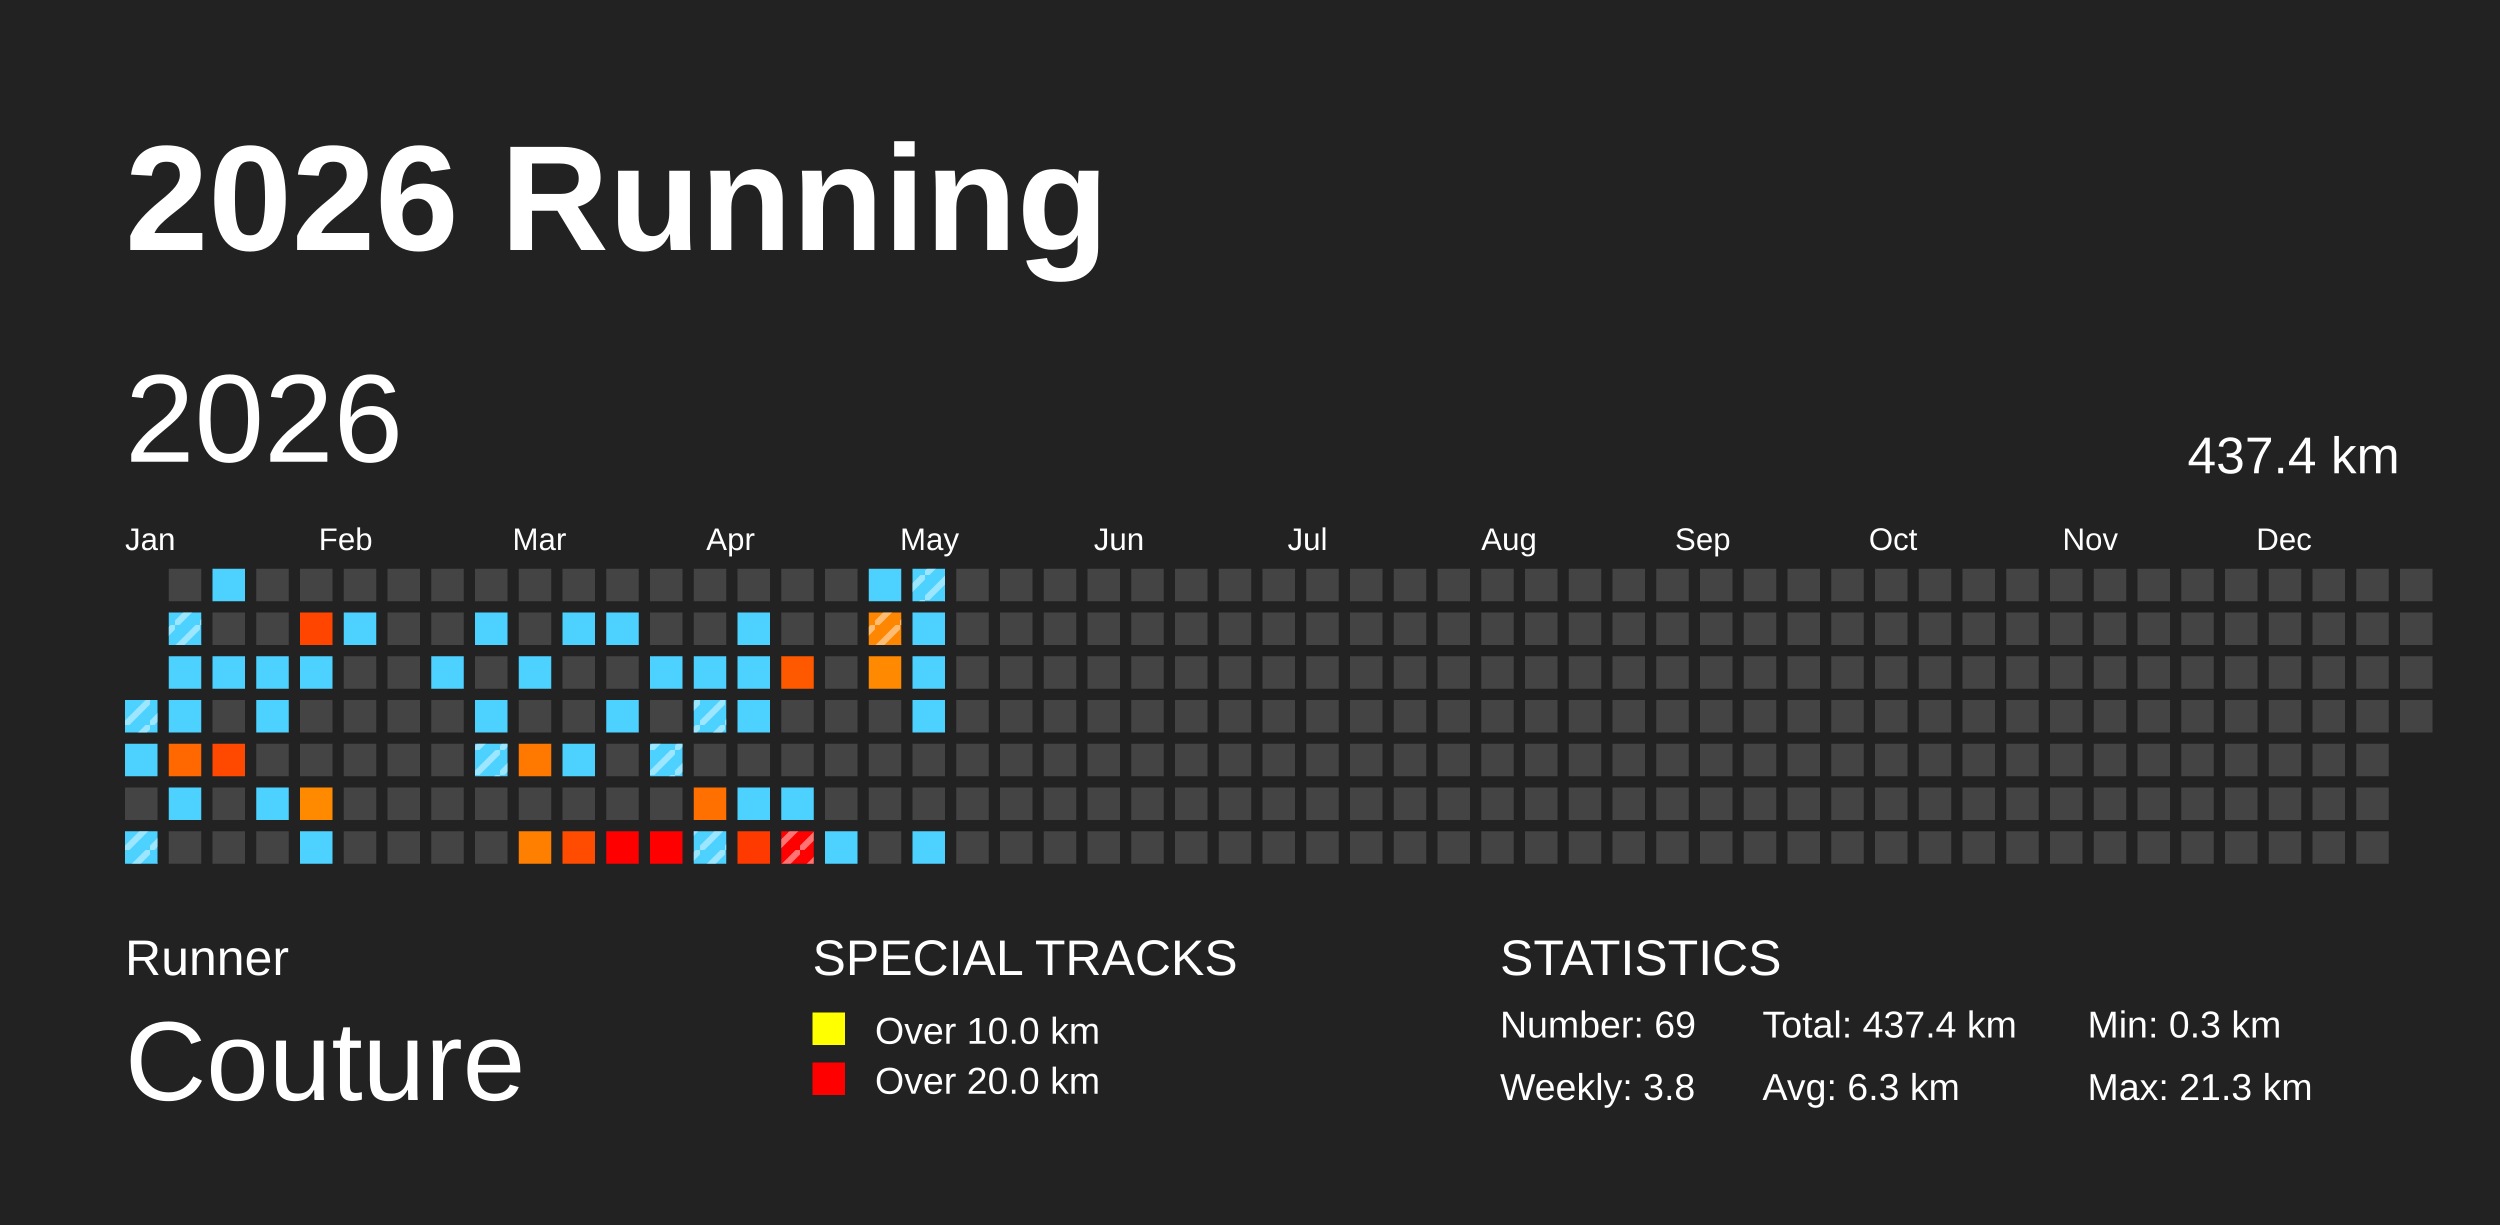
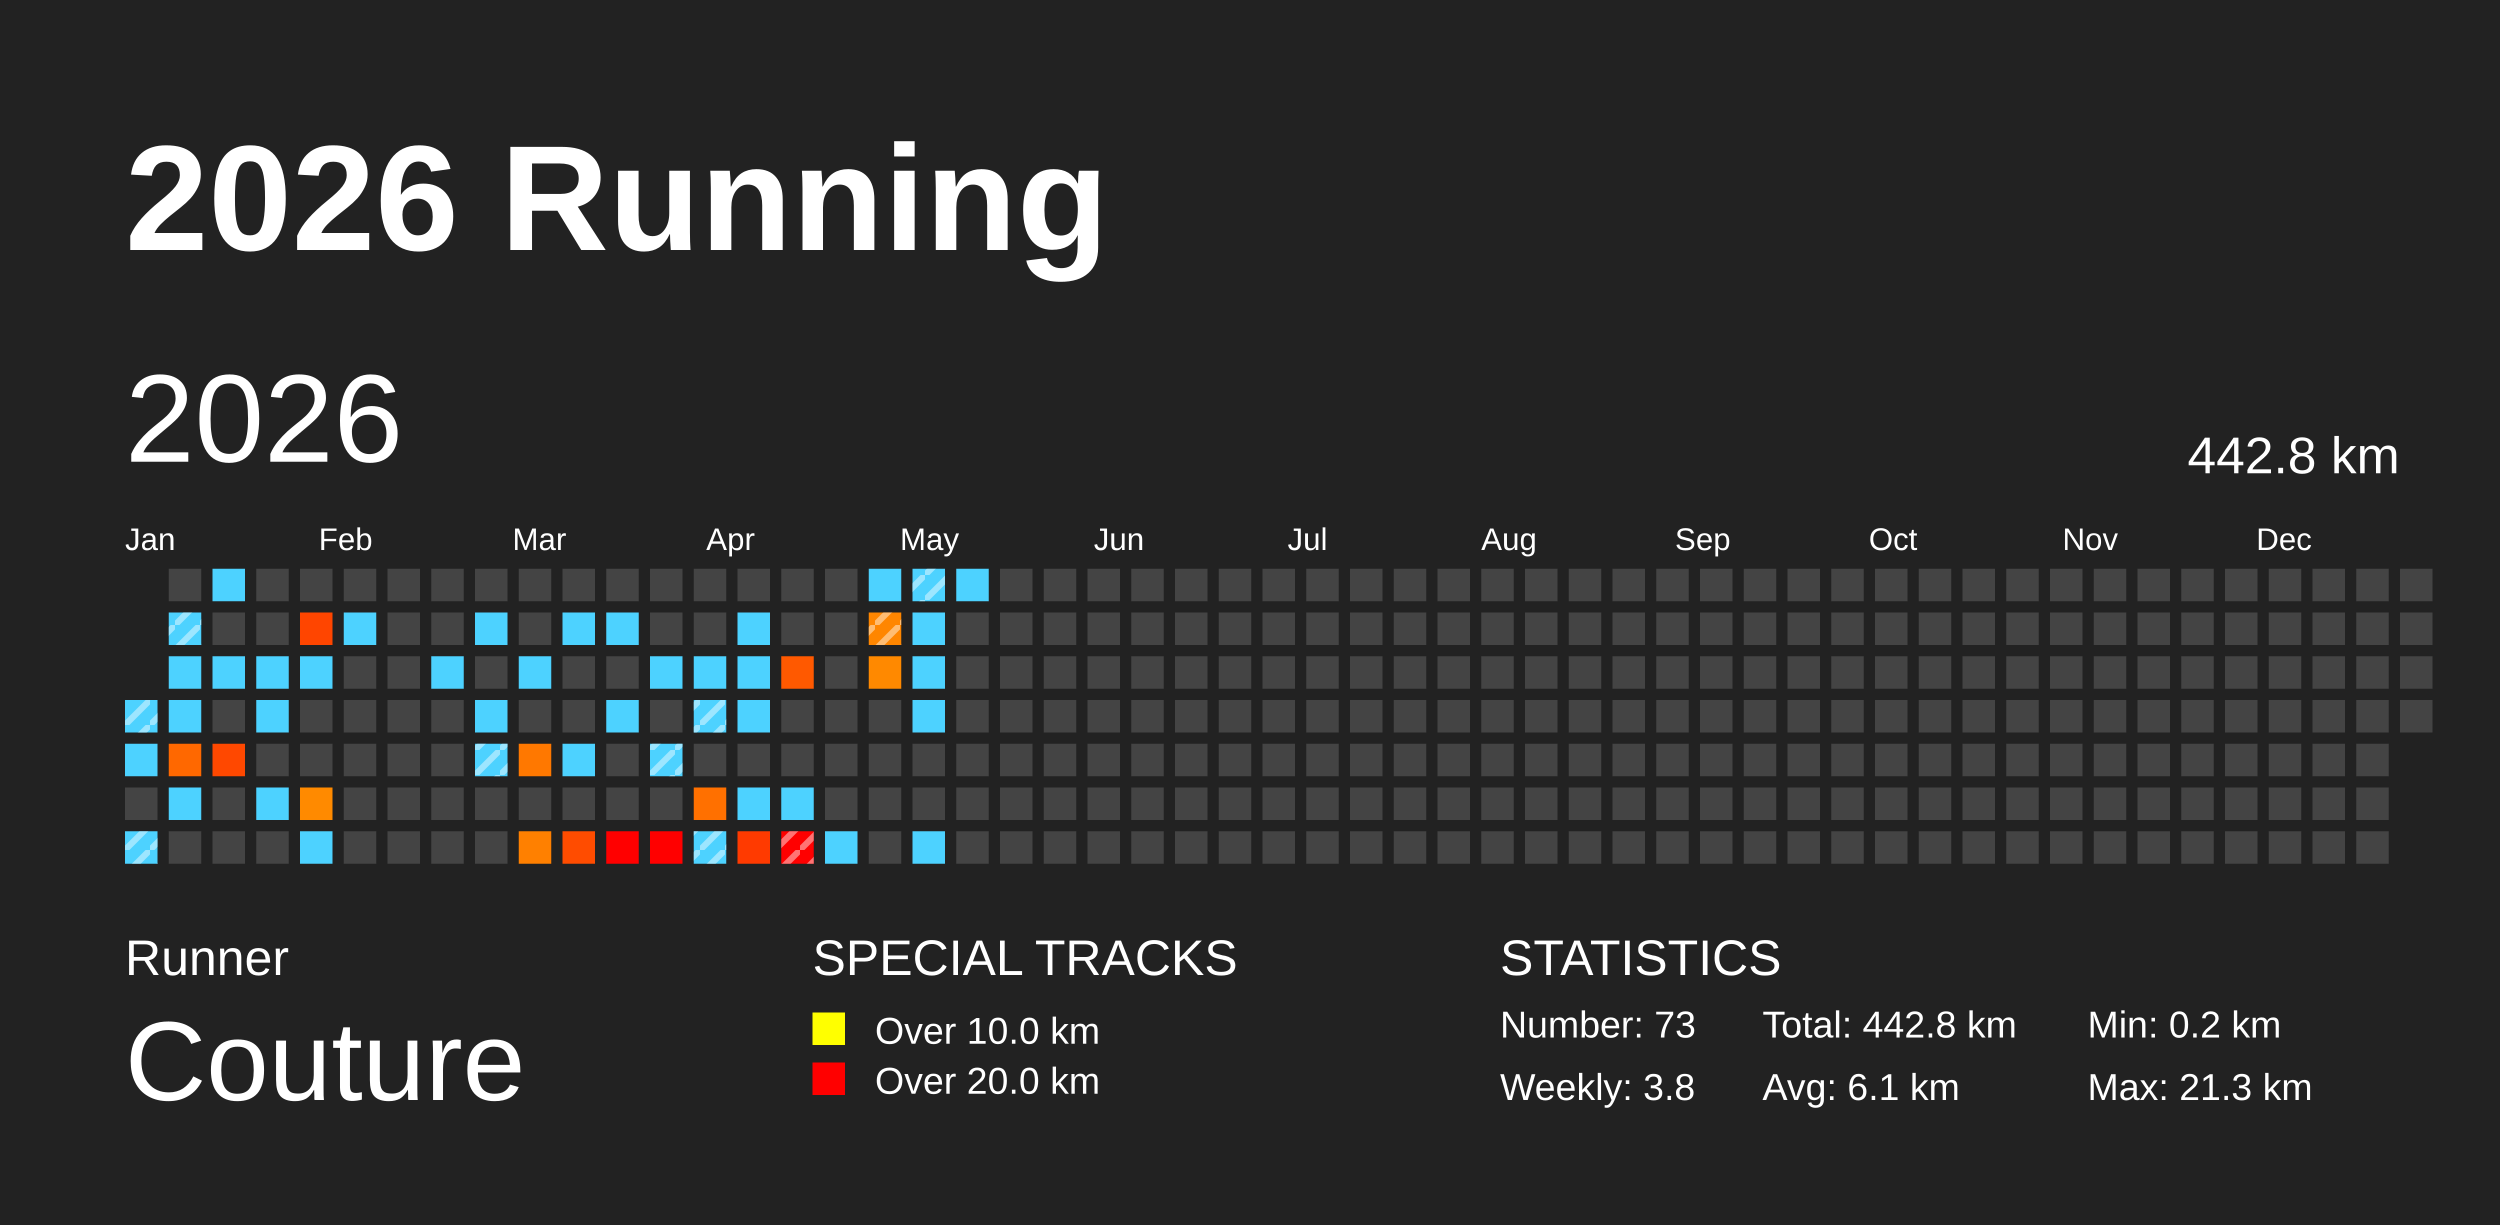
<svg xmlns="http://www.w3.org/2000/svg" baseProfile="full" height="98mm" version="1.1" viewBox="0,0,200,98" width="200mm">
  <defs>
    <pattern height="2" id="indoor-stripe" patternUnits="userSpaceOnUse" width="2">
      <line stroke="white" stroke-opacity="0.45" stroke-width="0.5" x1="0" x2="2" y1="2" y2="0" />
    </pattern>
  </defs>
  <rect fill="#222222" height="98" width="200" x="0" y="0" />
  <text fill="#FFFFFF" style="font-size:12px; font-family:Arial; font-weight:bold;" x="10" y="20">2026 Running</text>
  <text fill="#FFFFFF" style="font-size:4px; font-family:Arial" x="10" y="78">Runner</text>
  <text fill="#FFFFFF" style="font-size:9px; font-family:Arial" x="10" y="88">Couture</text>
  <text fill="#FFFFFF" style="font-size:4px; font-family:Arial" x="65" y="78">SPECIAL TRACKS</text>
  <rect fill="yellow" height="2.6" width="2.6" x="65" y="81" />
  <text fill="#FFFFFF" style="font-size:3px; font-family:Arial" x="70" y="83.5">Over 10.0 km</text>
  <rect fill="red" height="2.6" width="2.6" x="65" y="85" />
  <text fill="#FFFFFF" style="font-size:3px; font-family:Arial" x="70" y="87.5">Over 20.0 km</text>
  <text fill="#FFFFFF" style="font-size:4px; font-family:Arial" x="120" y="78">STATISTICS</text>
-   <text fill="#FFFFFF" style="font-size:3px; font-family:Arial" x="120" y="83">Number: 69</text>
+   <text fill="#FFFFFF" style="font-size:3px; font-family:Arial" x="120" y="83">Number: 73</text>
  <text fill="#FFFFFF" style="font-size:3px; font-family:Arial" x="120" y="88">Weekly: 3.8</text>
-   <text fill="#FFFFFF" style="font-size:3px; font-family:Arial" x="141" y="83">Total: 437.4 km</text>
-   <text fill="#FFFFFF" style="font-size:3px; font-family:Arial" x="141" y="88">Avg: 6.3 km</text>
-   <text fill="#FFFFFF" style="font-size:3px; font-family:Arial" x="167" y="83">Min: 0.3 km</text>
+   <text fill="#FFFFFF" style="font-size:3px; font-family:Arial" x="141" y="83">Total: 442.8 km</text>
+   <text fill="#FFFFFF" style="font-size:3px; font-family:Arial" x="141" y="88">Avg: 6.1 km</text>
+   <text fill="#FFFFFF" style="font-size:3px; font-family:Arial" x="167" y="83">Min: 0.2 km</text>
  <text fill="#FFFFFF" style="font-size:3px; font-family:Arial" x="167" y="88">Max: 21.3 km</text>
  <text dominant-baseline="hanging" fill="#FFFFFF" style="font-size:10.0px; font-family:Arial;" x="10" y="30">2026</text>
-   <text dominant-baseline="hanging" fill="#FFFFFF" style="font-size:4.125px; font-family:Arial;" x="175" y="35">437.4 km</text>
+   <text dominant-baseline="hanging" fill="#FFFFFF" style="font-size:4.125px; font-family:Arial;" x="175" y="35">442.8 km</text>
  <text fill="#FFFFFF" style="font-size:2.5px; font-family:Arial" x="10.0" y="44">Jan</text>
  <text fill="#FFFFFF" style="font-size:2.5px; font-family:Arial" x="25.5" y="44">Feb</text>
  <text fill="#FFFFFF" style="font-size:2.5px; font-family:Arial" x="41.0" y="44">Mar</text>
  <text fill="#FFFFFF" style="font-size:2.5px; font-family:Arial" x="56.5" y="44">Apr</text>
  <text fill="#FFFFFF" style="font-size:2.5px; font-family:Arial" x="72.0" y="44">May</text>
  <text fill="#FFFFFF" style="font-size:2.5px; font-family:Arial" x="87.5" y="44">Jun</text>
  <text fill="#FFFFFF" style="font-size:2.5px; font-family:Arial" x="103.0" y="44">Jul</text>
  <text fill="#FFFFFF" style="font-size:2.5px; font-family:Arial" x="118.5" y="44">Aug</text>
  <text fill="#FFFFFF" style="font-size:2.5px; font-family:Arial" x="134.0" y="44">Sep</text>
  <text fill="#FFFFFF" style="font-size:2.5px; font-family:Arial" x="149.5" y="44">Oct</text>
  <text fill="#FFFFFF" style="font-size:2.5px; font-family:Arial" x="165.0" y="44">Nov</text>
  <text fill="#FFFFFF" style="font-size:2.5px; font-family:Arial" x="180.5" y="44">Dec</text>
  <rect fill="#4dd2ff" height="2.6" width="2.6" x="10.0" y="56.0" />
  <rect fill="url(#indoor-stripe)" height="2.6" width="2.6" x="10.0" y="56.0" />
  <rect fill="#4dd2ff" height="2.6" width="2.6" x="10.0" y="59.5" />
  <rect fill="#444444" height="2.6" width="2.6" x="10.0" y="63.0" />
  <rect fill="#4dd2ff" height="2.6" width="2.6" x="10.0" y="66.5" />
  <rect fill="url(#indoor-stripe)" height="2.6" width="2.6" x="10.0" y="66.5" />
  <rect fill="#444444" height="2.6" width="2.6" x="13.5" y="45.5" />
  <rect fill="#4dd2ff" height="2.6" width="2.6" x="13.5" y="49.0" />
  <rect fill="url(#indoor-stripe)" height="2.6" width="2.6" x="13.5" y="49.0" />
  <rect fill="#4dd2ff" height="2.6" width="2.6" x="13.5" y="52.5" />
  <rect fill="#4dd2ff" height="2.6" width="2.6" x="13.5" y="56.0" />
  <rect fill="#ff6800" height="2.6" width="2.6" x="13.5" y="59.5" />
  <rect fill="#4dd2ff" height="2.6" width="2.6" x="13.5" y="63.0" />
  <rect fill="#444444" height="2.6" width="2.6" x="13.5" y="66.5" />
  <rect fill="#4dd2ff" height="2.6" width="2.6" x="17.0" y="45.5" />
  <rect fill="#444444" height="2.6" width="2.6" x="17.0" y="49.0" />
  <rect fill="#4dd2ff" height="2.6" width="2.6" x="17.0" y="52.5" />
  <rect fill="#444444" height="2.6" width="2.6" x="17.0" y="56.0" />
  <rect fill="#ff4800" height="2.6" width="2.6" x="17.0" y="59.5" />
  <rect fill="#444444" height="2.6" width="2.6" x="17.0" y="63.0" />
  <rect fill="#444444" height="2.6" width="2.6" x="17.0" y="66.5" />
  <rect fill="#444444" height="2.6" width="2.6" x="20.5" y="45.5" />
  <rect fill="#444444" height="2.6" width="2.6" x="20.5" y="49.0" />
  <rect fill="#4dd2ff" height="2.6" width="2.6" x="20.5" y="52.5" />
  <rect fill="#4dd2ff" height="2.6" width="2.6" x="20.5" y="56.0" />
  <rect fill="#444444" height="2.6" width="2.6" x="20.5" y="59.5" />
  <rect fill="#4dd2ff" height="2.6" width="2.6" x="20.5" y="63.0" />
  <rect fill="#444444" height="2.6" width="2.6" x="20.5" y="66.5" />
  <rect fill="#444444" height="2.6" width="2.6" x="24.0" y="45.5" />
  <rect fill="#ff4500" height="2.6" width="2.6" x="24.0" y="49.0" />
  <rect fill="#4dd2ff" height="2.6" width="2.6" x="24.0" y="52.5" />
  <rect fill="#444444" height="2.6" width="2.6" x="24.0" y="56.0" />
  <rect fill="#444444" height="2.6" width="2.6" x="24.0" y="59.5" />
  <rect fill="#ff8a00" height="2.6" width="2.6" x="24.0" y="63.0" />
  <rect fill="#4dd2ff" height="2.6" width="2.6" x="24.0" y="66.5" />
  <rect fill="#444444" height="2.6" width="2.6" x="27.5" y="45.5" />
  <rect fill="#4dd2ff" height="2.6" width="2.6" x="27.5" y="49.0" />
  <rect fill="#444444" height="2.6" width="2.6" x="27.5" y="52.5" />
  <rect fill="#444444" height="2.6" width="2.6" x="27.5" y="56.0" />
  <rect fill="#444444" height="2.6" width="2.6" x="27.5" y="59.5" />
  <rect fill="#444444" height="2.6" width="2.6" x="27.5" y="63.0" />
  <rect fill="#444444" height="2.6" width="2.6" x="27.5" y="66.5" />
  <rect fill="#444444" height="2.6" width="2.6" x="31.0" y="45.5" />
  <rect fill="#444444" height="2.6" width="2.6" x="31.0" y="49.0" />
  <rect fill="#444444" height="2.6" width="2.6" x="31.0" y="52.5" />
  <rect fill="#444444" height="2.6" width="2.6" x="31.0" y="56.0" />
  <rect fill="#444444" height="2.6" width="2.6" x="31.0" y="59.5" />
  <rect fill="#444444" height="2.6" width="2.6" x="31.0" y="63.0" />
  <rect fill="#444444" height="2.6" width="2.6" x="31.0" y="66.5" />
  <rect fill="#444444" height="2.6" width="2.6" x="34.5" y="45.5" />
  <rect fill="#444444" height="2.6" width="2.6" x="34.5" y="49.0" />
  <rect fill="#4dd2ff" height="2.6" width="2.6" x="34.5" y="52.5" />
  <rect fill="#444444" height="2.6" width="2.6" x="34.5" y="56.0" />
  <rect fill="#444444" height="2.6" width="2.6" x="34.5" y="59.5" />
  <rect fill="#444444" height="2.6" width="2.6" x="34.5" y="63.0" />
  <rect fill="#444444" height="2.6" width="2.6" x="34.5" y="66.5" />
  <rect fill="#444444" height="2.6" width="2.6" x="38.0" y="45.5" />
  <rect fill="#4dd2ff" height="2.6" width="2.6" x="38.0" y="49.0" />
  <rect fill="#444444" height="2.6" width="2.6" x="38.0" y="52.5" />
  <rect fill="#4dd2ff" height="2.6" width="2.6" x="38.0" y="56.0" />
  <rect fill="#4dd2ff" height="2.6" width="2.6" x="38.0" y="59.5" />
  <rect fill="url(#indoor-stripe)" height="2.6" width="2.6" x="38.0" y="59.5" />
  <rect fill="#444444" height="2.6" width="2.6" x="38.0" y="63.0" />
  <rect fill="#444444" height="2.6" width="2.6" x="38.0" y="66.5" />
  <rect fill="#444444" height="2.6" width="2.6" x="41.5" y="45.5" />
  <rect fill="#444444" height="2.6" width="2.6" x="41.5" y="49.0" />
  <rect fill="#4dd2ff" height="2.6" width="2.6" x="41.5" y="52.5" />
  <rect fill="#444444" height="2.6" width="2.6" x="41.5" y="56.0" />
  <rect fill="#ff7800" height="2.6" width="2.6" x="41.5" y="59.5" />
  <rect fill="#444444" height="2.6" width="2.6" x="41.5" y="63.0" />
  <rect fill="#ff8000" height="2.6" width="2.6" x="41.5" y="66.5" />
  <rect fill="#444444" height="2.6" width="2.6" x="45.0" y="45.5" />
  <rect fill="#4dd2ff" height="2.6" width="2.6" x="45.0" y="49.0" />
  <rect fill="#444444" height="2.6" width="2.6" x="45.0" y="52.5" />
  <rect fill="#444444" height="2.6" width="2.6" x="45.0" y="56.0" />
  <rect fill="#4dd2ff" height="2.6" width="2.6" x="45.0" y="59.5" />
  <rect fill="#444444" height="2.6" width="2.6" x="45.0" y="63.0" />
  <rect fill="#ff4c00" height="2.6" width="2.6" x="45.0" y="66.5" />
  <rect fill="#444444" height="2.6" width="2.6" x="48.5" y="45.5" />
  <rect fill="#4dd2ff" height="2.6" width="2.6" x="48.5" y="49.0" />
  <rect fill="#444444" height="2.6" width="2.6" x="48.5" y="52.5" />
  <rect fill="#4dd2ff" height="2.6" width="2.6" x="48.5" y="56.0" />
  <rect fill="#444444" height="2.6" width="2.6" x="48.5" y="59.5" />
  <rect fill="#444444" height="2.6" width="2.6" x="48.5" y="63.0" />
  <rect fill="red" height="2.6" width="2.6" x="48.5" y="66.5" />
  <rect fill="#444444" height="2.6" width="2.6" x="52.0" y="45.5" />
  <rect fill="#444444" height="2.6" width="2.6" x="52.0" y="49.0" />
  <rect fill="#4dd2ff" height="2.6" width="2.6" x="52.0" y="52.5" />
  <rect fill="#444444" height="2.6" width="2.6" x="52.0" y="56.0" />
  <rect fill="#4dd2ff" height="2.6" width="2.6" x="52.0" y="59.5" />
  <rect fill="url(#indoor-stripe)" height="2.6" width="2.6" x="52.0" y="59.5" />
  <rect fill="#444444" height="2.6" width="2.6" x="52.0" y="63.0" />
  <rect fill="red" height="2.6" width="2.6" x="52.0" y="66.5" />
  <rect fill="#444444" height="2.6" width="2.6" x="55.5" y="45.5" />
  <rect fill="#444444" height="2.6" width="2.6" x="55.5" y="49.0" />
  <rect fill="#4dd2ff" height="2.6" width="2.6" x="55.5" y="52.5" />
  <rect fill="#4dd2ff" height="2.6" width="2.6" x="55.5" y="56.0" />
  <rect fill="url(#indoor-stripe)" height="2.6" width="2.6" x="55.5" y="56.0" />
  <rect fill="#444444" height="2.6" width="2.6" x="55.5" y="59.5" />
  <rect fill="#ff7000" height="2.6" width="2.6" x="55.5" y="63.0" />
  <rect fill="#4dd2ff" height="2.6" width="2.6" x="55.5" y="66.5" />
  <rect fill="url(#indoor-stripe)" height="2.6" width="2.6" x="55.5" y="66.5" />
  <rect fill="#444444" height="2.6" width="2.6" x="59.0" y="45.5" />
  <rect fill="#4dd2ff" height="2.6" width="2.6" x="59.0" y="49.0" />
  <rect fill="#4dd2ff" height="2.6" width="2.6" x="59.0" y="52.5" />
  <rect fill="#4dd2ff" height="2.6" width="2.6" x="59.0" y="56.0" />
  <rect fill="#444444" height="2.6" width="2.6" x="59.0" y="59.5" />
  <rect fill="#4dd2ff" height="2.6" width="2.6" x="59.0" y="63.0" />
  <rect fill="#ff3a00" height="2.6" width="2.6" x="59.0" y="66.5" />
  <rect fill="#444444" height="2.6" width="2.6" x="62.5" y="45.5" />
  <rect fill="#444444" height="2.6" width="2.6" x="62.5" y="49.0" />
  <rect fill="#ff5900" height="2.6" width="2.6" x="62.5" y="52.5" />
  <rect fill="#444444" height="2.6" width="2.6" x="62.5" y="56.0" />
  <rect fill="#444444" height="2.6" width="2.6" x="62.5" y="59.5" />
  <rect fill="#4dd2ff" height="2.6" width="2.6" x="62.5" y="63.0" />
  <rect fill="red" height="2.6" width="2.6" x="62.5" y="66.5" />
  <rect fill="url(#indoor-stripe)" height="2.6" width="2.6" x="62.5" y="66.5" />
  <rect fill="#444444" height="2.6" width="2.6" x="66.0" y="45.5" />
  <rect fill="#444444" height="2.6" width="2.6" x="66.0" y="49.0" />
  <rect fill="#444444" height="2.6" width="2.6" x="66.0" y="52.5" />
  <rect fill="#444444" height="2.6" width="2.6" x="66.0" y="56.0" />
  <rect fill="#444444" height="2.6" width="2.6" x="66.0" y="59.5" />
  <rect fill="#444444" height="2.6" width="2.6" x="66.0" y="63.0" />
  <rect fill="#4dd2ff" height="2.6" width="2.6" x="66.0" y="66.5" />
  <rect fill="#4dd2ff" height="2.6" width="2.6" x="69.5" y="45.5" />
  <rect fill="#ff8600" height="2.6" width="2.6" x="69.5" y="49.0" />
  <rect fill="url(#indoor-stripe)" height="2.6" width="2.6" x="69.5" y="49.0" />
  <rect fill="#ff8900" height="2.6" width="2.6" x="69.5" y="52.5" />
  <rect fill="#444444" height="2.6" width="2.6" x="69.5" y="56.0" />
  <rect fill="#444444" height="2.6" width="2.6" x="69.5" y="59.5" />
  <rect fill="#444444" height="2.6" width="2.6" x="69.5" y="63.0" />
  <rect fill="#444444" height="2.6" width="2.6" x="69.5" y="66.5" />
  <rect fill="#4dd2ff" height="2.6" width="2.6" x="73.0" y="45.5" />
  <rect fill="url(#indoor-stripe)" height="2.6" width="2.6" x="73.0" y="45.5" />
  <rect fill="#4dd2ff" height="2.6" width="2.6" x="73.0" y="49.0" />
  <rect fill="#4dd2ff" height="2.6" width="2.6" x="73.0" y="52.5" />
  <rect fill="#4dd2ff" height="2.6" width="2.6" x="73.0" y="56.0" />
  <rect fill="#444444" height="2.6" width="2.6" x="73.0" y="59.5" />
  <rect fill="#444444" height="2.6" width="2.6" x="73.0" y="63.0" />
  <rect fill="#4dd2ff" height="2.6" width="2.6" x="73.0" y="66.5" />
-   <rect fill="#444444" height="2.6" width="2.6" x="76.5" y="45.5" />
+   <rect fill="#4dd2ff" height="2.6" width="2.6" x="76.5" y="45.5" />
  <rect fill="#444444" height="2.6" width="2.6" x="76.5" y="49.0" />
  <rect fill="#444444" height="2.6" width="2.6" x="76.5" y="52.5" />
  <rect fill="#444444" height="2.6" width="2.6" x="76.5" y="56.0" />
  <rect fill="#444444" height="2.6" width="2.6" x="76.5" y="59.5" />
  <rect fill="#444444" height="2.6" width="2.6" x="76.5" y="63.0" />
  <rect fill="#444444" height="2.6" width="2.6" x="76.5" y="66.5" />
  <rect fill="#444444" height="2.6" width="2.6" x="80.0" y="45.5" />
  <rect fill="#444444" height="2.6" width="2.6" x="80.0" y="49.0" />
  <rect fill="#444444" height="2.6" width="2.6" x="80.0" y="52.5" />
  <rect fill="#444444" height="2.6" width="2.6" x="80.0" y="56.0" />
  <rect fill="#444444" height="2.6" width="2.6" x="80.0" y="59.5" />
  <rect fill="#444444" height="2.6" width="2.6" x="80.0" y="63.0" />
  <rect fill="#444444" height="2.6" width="2.6" x="80.0" y="66.5" />
  <rect fill="#444444" height="2.6" width="2.6" x="83.5" y="45.5" />
  <rect fill="#444444" height="2.6" width="2.6" x="83.5" y="49.0" />
  <rect fill="#444444" height="2.6" width="2.6" x="83.5" y="52.5" />
  <rect fill="#444444" height="2.6" width="2.6" x="83.5" y="56.0" />
  <rect fill="#444444" height="2.6" width="2.6" x="83.5" y="59.5" />
  <rect fill="#444444" height="2.6" width="2.6" x="83.5" y="63.0" />
  <rect fill="#444444" height="2.6" width="2.6" x="83.5" y="66.5" />
  <rect fill="#444444" height="2.6" width="2.6" x="87.0" y="45.5" />
  <rect fill="#444444" height="2.6" width="2.6" x="87.0" y="49.0" />
  <rect fill="#444444" height="2.6" width="2.6" x="87.0" y="52.5" />
  <rect fill="#444444" height="2.6" width="2.6" x="87.0" y="56.0" />
  <rect fill="#444444" height="2.6" width="2.6" x="87.0" y="59.5" />
  <rect fill="#444444" height="2.6" width="2.6" x="87.0" y="63.0" />
  <rect fill="#444444" height="2.6" width="2.6" x="87.0" y="66.5" />
  <rect fill="#444444" height="2.6" width="2.6" x="90.5" y="45.5" />
  <rect fill="#444444" height="2.6" width="2.6" x="90.5" y="49.0" />
  <rect fill="#444444" height="2.6" width="2.6" x="90.5" y="52.5" />
  <rect fill="#444444" height="2.6" width="2.6" x="90.5" y="56.0" />
  <rect fill="#444444" height="2.6" width="2.6" x="90.5" y="59.5" />
  <rect fill="#444444" height="2.6" width="2.6" x="90.5" y="63.0" />
  <rect fill="#444444" height="2.6" width="2.6" x="90.5" y="66.5" />
  <rect fill="#444444" height="2.6" width="2.6" x="94.0" y="45.5" />
  <rect fill="#444444" height="2.6" width="2.6" x="94.0" y="49.0" />
  <rect fill="#444444" height="2.6" width="2.6" x="94.0" y="52.5" />
  <rect fill="#444444" height="2.6" width="2.6" x="94.0" y="56.0" />
  <rect fill="#444444" height="2.6" width="2.6" x="94.0" y="59.5" />
  <rect fill="#444444" height="2.6" width="2.6" x="94.0" y="63.0" />
  <rect fill="#444444" height="2.6" width="2.6" x="94.0" y="66.5" />
  <rect fill="#444444" height="2.6" width="2.6" x="97.5" y="45.5" />
  <rect fill="#444444" height="2.6" width="2.6" x="97.5" y="49.0" />
  <rect fill="#444444" height="2.6" width="2.6" x="97.5" y="52.5" />
  <rect fill="#444444" height="2.6" width="2.6" x="97.5" y="56.0" />
  <rect fill="#444444" height="2.6" width="2.6" x="97.5" y="59.5" />
  <rect fill="#444444" height="2.6" width="2.6" x="97.5" y="63.0" />
  <rect fill="#444444" height="2.6" width="2.6" x="97.5" y="66.5" />
  <rect fill="#444444" height="2.6" width="2.6" x="101.0" y="45.5" />
  <rect fill="#444444" height="2.6" width="2.6" x="101.0" y="49.0" />
  <rect fill="#444444" height="2.6" width="2.6" x="101.0" y="52.5" />
  <rect fill="#444444" height="2.6" width="2.6" x="101.0" y="56.0" />
  <rect fill="#444444" height="2.6" width="2.6" x="101.0" y="59.5" />
  <rect fill="#444444" height="2.6" width="2.6" x="101.0" y="63.0" />
  <rect fill="#444444" height="2.6" width="2.6" x="101.0" y="66.5" />
  <rect fill="#444444" height="2.6" width="2.6" x="104.5" y="45.5" />
  <rect fill="#444444" height="2.6" width="2.6" x="104.5" y="49.0" />
  <rect fill="#444444" height="2.6" width="2.6" x="104.5" y="52.5" />
  <rect fill="#444444" height="2.6" width="2.6" x="104.5" y="56.0" />
  <rect fill="#444444" height="2.6" width="2.6" x="104.5" y="59.5" />
  <rect fill="#444444" height="2.6" width="2.6" x="104.5" y="63.0" />
  <rect fill="#444444" height="2.6" width="2.6" x="104.5" y="66.5" />
  <rect fill="#444444" height="2.6" width="2.6" x="108.0" y="45.5" />
  <rect fill="#444444" height="2.6" width="2.6" x="108.0" y="49.0" />
  <rect fill="#444444" height="2.6" width="2.6" x="108.0" y="52.5" />
  <rect fill="#444444" height="2.6" width="2.6" x="108.0" y="56.0" />
  <rect fill="#444444" height="2.6" width="2.6" x="108.0" y="59.5" />
  <rect fill="#444444" height="2.6" width="2.6" x="108.0" y="63.0" />
  <rect fill="#444444" height="2.6" width="2.6" x="108.0" y="66.5" />
  <rect fill="#444444" height="2.6" width="2.6" x="111.5" y="45.5" />
  <rect fill="#444444" height="2.6" width="2.6" x="111.5" y="49.0" />
  <rect fill="#444444" height="2.6" width="2.6" x="111.5" y="52.5" />
  <rect fill="#444444" height="2.6" width="2.6" x="111.5" y="56.0" />
  <rect fill="#444444" height="2.6" width="2.6" x="111.5" y="59.5" />
  <rect fill="#444444" height="2.6" width="2.6" x="111.5" y="63.0" />
  <rect fill="#444444" height="2.6" width="2.6" x="111.5" y="66.5" />
  <rect fill="#444444" height="2.6" width="2.6" x="115.0" y="45.5" />
  <rect fill="#444444" height="2.6" width="2.6" x="115.0" y="49.0" />
  <rect fill="#444444" height="2.6" width="2.6" x="115.0" y="52.5" />
  <rect fill="#444444" height="2.6" width="2.6" x="115.0" y="56.0" />
  <rect fill="#444444" height="2.6" width="2.6" x="115.0" y="59.5" />
  <rect fill="#444444" height="2.6" width="2.6" x="115.0" y="63.0" />
  <rect fill="#444444" height="2.6" width="2.6" x="115.0" y="66.5" />
  <rect fill="#444444" height="2.6" width="2.6" x="118.5" y="45.5" />
  <rect fill="#444444" height="2.6" width="2.6" x="118.5" y="49.0" />
  <rect fill="#444444" height="2.6" width="2.6" x="118.5" y="52.5" />
  <rect fill="#444444" height="2.6" width="2.6" x="118.5" y="56.0" />
  <rect fill="#444444" height="2.6" width="2.6" x="118.5" y="59.5" />
  <rect fill="#444444" height="2.6" width="2.6" x="118.5" y="63.0" />
  <rect fill="#444444" height="2.6" width="2.6" x="118.5" y="66.5" />
  <rect fill="#444444" height="2.6" width="2.6" x="122.0" y="45.5" />
  <rect fill="#444444" height="2.6" width="2.6" x="122.0" y="49.0" />
  <rect fill="#444444" height="2.6" width="2.6" x="122.0" y="52.5" />
  <rect fill="#444444" height="2.6" width="2.6" x="122.0" y="56.0" />
  <rect fill="#444444" height="2.6" width="2.6" x="122.0" y="59.5" />
  <rect fill="#444444" height="2.6" width="2.6" x="122.0" y="63.0" />
  <rect fill="#444444" height="2.6" width="2.6" x="122.0" y="66.5" />
  <rect fill="#444444" height="2.6" width="2.6" x="125.5" y="45.5" />
  <rect fill="#444444" height="2.6" width="2.6" x="125.5" y="49.0" />
  <rect fill="#444444" height="2.6" width="2.6" x="125.5" y="52.5" />
  <rect fill="#444444" height="2.6" width="2.6" x="125.5" y="56.0" />
  <rect fill="#444444" height="2.6" width="2.6" x="125.5" y="59.5" />
  <rect fill="#444444" height="2.6" width="2.6" x="125.5" y="63.0" />
  <rect fill="#444444" height="2.6" width="2.6" x="125.5" y="66.5" />
  <rect fill="#444444" height="2.6" width="2.6" x="129.0" y="45.5" />
  <rect fill="#444444" height="2.6" width="2.6" x="129.0" y="49.0" />
  <rect fill="#444444" height="2.6" width="2.6" x="129.0" y="52.5" />
  <rect fill="#444444" height="2.6" width="2.6" x="129.0" y="56.0" />
  <rect fill="#444444" height="2.6" width="2.6" x="129.0" y="59.5" />
  <rect fill="#444444" height="2.6" width="2.6" x="129.0" y="63.0" />
  <rect fill="#444444" height="2.6" width="2.6" x="129.0" y="66.5" />
  <rect fill="#444444" height="2.6" width="2.6" x="132.5" y="45.5" />
  <rect fill="#444444" height="2.6" width="2.6" x="132.5" y="49.0" />
  <rect fill="#444444" height="2.6" width="2.6" x="132.5" y="52.5" />
  <rect fill="#444444" height="2.6" width="2.6" x="132.5" y="56.0" />
  <rect fill="#444444" height="2.6" width="2.6" x="132.5" y="59.5" />
  <rect fill="#444444" height="2.6" width="2.6" x="132.5" y="63.0" />
  <rect fill="#444444" height="2.6" width="2.6" x="132.5" y="66.5" />
  <rect fill="#444444" height="2.6" width="2.6" x="136.0" y="45.5" />
  <rect fill="#444444" height="2.6" width="2.6" x="136.0" y="49.0" />
  <rect fill="#444444" height="2.6" width="2.6" x="136.0" y="52.5" />
  <rect fill="#444444" height="2.6" width="2.6" x="136.0" y="56.0" />
  <rect fill="#444444" height="2.6" width="2.6" x="136.0" y="59.5" />
  <rect fill="#444444" height="2.6" width="2.6" x="136.0" y="63.0" />
  <rect fill="#444444" height="2.6" width="2.6" x="136.0" y="66.5" />
  <rect fill="#444444" height="2.6" width="2.6" x="139.5" y="45.5" />
  <rect fill="#444444" height="2.6" width="2.6" x="139.5" y="49.0" />
  <rect fill="#444444" height="2.6" width="2.6" x="139.5" y="52.5" />
  <rect fill="#444444" height="2.6" width="2.6" x="139.5" y="56.0" />
  <rect fill="#444444" height="2.6" width="2.6" x="139.5" y="59.5" />
  <rect fill="#444444" height="2.6" width="2.6" x="139.5" y="63.0" />
  <rect fill="#444444" height="2.6" width="2.6" x="139.5" y="66.5" />
  <rect fill="#444444" height="2.6" width="2.6" x="143.0" y="45.5" />
  <rect fill="#444444" height="2.6" width="2.6" x="143.0" y="49.0" />
  <rect fill="#444444" height="2.6" width="2.6" x="143.0" y="52.5" />
  <rect fill="#444444" height="2.6" width="2.6" x="143.0" y="56.0" />
  <rect fill="#444444" height="2.6" width="2.6" x="143.0" y="59.5" />
  <rect fill="#444444" height="2.6" width="2.6" x="143.0" y="63.0" />
  <rect fill="#444444" height="2.6" width="2.6" x="143.0" y="66.5" />
  <rect fill="#444444" height="2.6" width="2.6" x="146.5" y="45.5" />
  <rect fill="#444444" height="2.6" width="2.6" x="146.5" y="49.0" />
  <rect fill="#444444" height="2.6" width="2.6" x="146.5" y="52.5" />
  <rect fill="#444444" height="2.6" width="2.6" x="146.5" y="56.0" />
  <rect fill="#444444" height="2.6" width="2.6" x="146.5" y="59.5" />
  <rect fill="#444444" height="2.6" width="2.6" x="146.5" y="63.0" />
  <rect fill="#444444" height="2.6" width="2.6" x="146.5" y="66.5" />
  <rect fill="#444444" height="2.6" width="2.6" x="150.0" y="45.5" />
  <rect fill="#444444" height="2.6" width="2.6" x="150.0" y="49.0" />
  <rect fill="#444444" height="2.6" width="2.6" x="150.0" y="52.5" />
  <rect fill="#444444" height="2.6" width="2.6" x="150.0" y="56.0" />
  <rect fill="#444444" height="2.6" width="2.6" x="150.0" y="59.5" />
  <rect fill="#444444" height="2.6" width="2.6" x="150.0" y="63.0" />
  <rect fill="#444444" height="2.6" width="2.6" x="150.0" y="66.5" />
  <rect fill="#444444" height="2.6" width="2.6" x="153.5" y="45.5" />
  <rect fill="#444444" height="2.6" width="2.6" x="153.5" y="49.0" />
  <rect fill="#444444" height="2.6" width="2.6" x="153.5" y="52.5" />
  <rect fill="#444444" height="2.6" width="2.6" x="153.5" y="56.0" />
  <rect fill="#444444" height="2.6" width="2.6" x="153.5" y="59.5" />
  <rect fill="#444444" height="2.6" width="2.6" x="153.5" y="63.0" />
  <rect fill="#444444" height="2.6" width="2.6" x="153.5" y="66.5" />
  <rect fill="#444444" height="2.6" width="2.6" x="157.0" y="45.5" />
  <rect fill="#444444" height="2.6" width="2.6" x="157.0" y="49.0" />
  <rect fill="#444444" height="2.6" width="2.6" x="157.0" y="52.5" />
  <rect fill="#444444" height="2.6" width="2.6" x="157.0" y="56.0" />
  <rect fill="#444444" height="2.6" width="2.6" x="157.0" y="59.5" />
  <rect fill="#444444" height="2.6" width="2.6" x="157.0" y="63.0" />
  <rect fill="#444444" height="2.6" width="2.6" x="157.0" y="66.5" />
  <rect fill="#444444" height="2.6" width="2.6" x="160.5" y="45.5" />
  <rect fill="#444444" height="2.6" width="2.6" x="160.5" y="49.0" />
  <rect fill="#444444" height="2.6" width="2.6" x="160.5" y="52.5" />
  <rect fill="#444444" height="2.6" width="2.6" x="160.5" y="56.0" />
  <rect fill="#444444" height="2.6" width="2.6" x="160.5" y="59.5" />
  <rect fill="#444444" height="2.6" width="2.6" x="160.5" y="63.0" />
  <rect fill="#444444" height="2.6" width="2.6" x="160.5" y="66.5" />
  <rect fill="#444444" height="2.6" width="2.6" x="164.0" y="45.5" />
  <rect fill="#444444" height="2.6" width="2.6" x="164.0" y="49.0" />
  <rect fill="#444444" height="2.6" width="2.6" x="164.0" y="52.5" />
  <rect fill="#444444" height="2.6" width="2.6" x="164.0" y="56.0" />
  <rect fill="#444444" height="2.6" width="2.6" x="164.0" y="59.5" />
  <rect fill="#444444" height="2.6" width="2.6" x="164.0" y="63.0" />
  <rect fill="#444444" height="2.6" width="2.6" x="164.0" y="66.5" />
  <rect fill="#444444" height="2.6" width="2.6" x="167.5" y="45.5" />
  <rect fill="#444444" height="2.6" width="2.6" x="167.5" y="49.0" />
  <rect fill="#444444" height="2.6" width="2.6" x="167.5" y="52.5" />
  <rect fill="#444444" height="2.6" width="2.6" x="167.5" y="56.0" />
  <rect fill="#444444" height="2.6" width="2.6" x="167.5" y="59.5" />
  <rect fill="#444444" height="2.6" width="2.6" x="167.5" y="63.0" />
  <rect fill="#444444" height="2.6" width="2.6" x="167.5" y="66.5" />
  <rect fill="#444444" height="2.6" width="2.6" x="171.0" y="45.5" />
  <rect fill="#444444" height="2.6" width="2.6" x="171.0" y="49.0" />
  <rect fill="#444444" height="2.6" width="2.6" x="171.0" y="52.5" />
  <rect fill="#444444" height="2.6" width="2.6" x="171.0" y="56.0" />
  <rect fill="#444444" height="2.6" width="2.6" x="171.0" y="59.5" />
  <rect fill="#444444" height="2.6" width="2.6" x="171.0" y="63.0" />
  <rect fill="#444444" height="2.6" width="2.6" x="171.0" y="66.5" />
  <rect fill="#444444" height="2.6" width="2.6" x="174.5" y="45.5" />
  <rect fill="#444444" height="2.6" width="2.6" x="174.5" y="49.0" />
  <rect fill="#444444" height="2.6" width="2.6" x="174.5" y="52.5" />
  <rect fill="#444444" height="2.6" width="2.6" x="174.5" y="56.0" />
  <rect fill="#444444" height="2.6" width="2.6" x="174.5" y="59.5" />
  <rect fill="#444444" height="2.6" width="2.6" x="174.5" y="63.0" />
  <rect fill="#444444" height="2.6" width="2.6" x="174.5" y="66.5" />
  <rect fill="#444444" height="2.6" width="2.6" x="178.0" y="45.5" />
  <rect fill="#444444" height="2.6" width="2.6" x="178.0" y="49.0" />
  <rect fill="#444444" height="2.6" width="2.6" x="178.0" y="52.5" />
  <rect fill="#444444" height="2.6" width="2.6" x="178.0" y="56.0" />
  <rect fill="#444444" height="2.6" width="2.6" x="178.0" y="59.5" />
  <rect fill="#444444" height="2.6" width="2.6" x="178.0" y="63.0" />
  <rect fill="#444444" height="2.6" width="2.6" x="178.0" y="66.5" />
  <rect fill="#444444" height="2.6" width="2.6" x="181.5" y="45.5" />
  <rect fill="#444444" height="2.6" width="2.6" x="181.5" y="49.0" />
  <rect fill="#444444" height="2.6" width="2.6" x="181.5" y="52.5" />
  <rect fill="#444444" height="2.6" width="2.6" x="181.5" y="56.0" />
  <rect fill="#444444" height="2.6" width="2.6" x="181.5" y="59.5" />
  <rect fill="#444444" height="2.6" width="2.6" x="181.5" y="63.0" />
  <rect fill="#444444" height="2.6" width="2.6" x="181.5" y="66.5" />
  <rect fill="#444444" height="2.6" width="2.6" x="185.0" y="45.5" />
  <rect fill="#444444" height="2.6" width="2.6" x="185.0" y="49.0" />
  <rect fill="#444444" height="2.6" width="2.6" x="185.0" y="52.5" />
  <rect fill="#444444" height="2.6" width="2.6" x="185.0" y="56.0" />
  <rect fill="#444444" height="2.6" width="2.6" x="185.0" y="59.5" />
  <rect fill="#444444" height="2.6" width="2.6" x="185.0" y="63.0" />
  <rect fill="#444444" height="2.6" width="2.6" x="185.0" y="66.5" />
  <rect fill="#444444" height="2.6" width="2.6" x="188.5" y="45.5" />
  <rect fill="#444444" height="2.6" width="2.6" x="188.5" y="49.0" />
  <rect fill="#444444" height="2.6" width="2.6" x="188.5" y="52.5" />
  <rect fill="#444444" height="2.6" width="2.6" x="188.5" y="56.0" />
  <rect fill="#444444" height="2.6" width="2.6" x="188.5" y="59.5" />
  <rect fill="#444444" height="2.6" width="2.6" x="188.5" y="63.0" />
  <rect fill="#444444" height="2.6" width="2.6" x="188.5" y="66.5" />
  <rect fill="#444444" height="2.6" width="2.6" x="192.0" y="45.5" />
  <rect fill="#444444" height="2.6" width="2.6" x="192.0" y="49.0" />
  <rect fill="#444444" height="2.6" width="2.6" x="192.0" y="52.5" />
  <rect fill="#444444" height="2.6" width="2.6" x="192.0" y="56.0" />
</svg>
